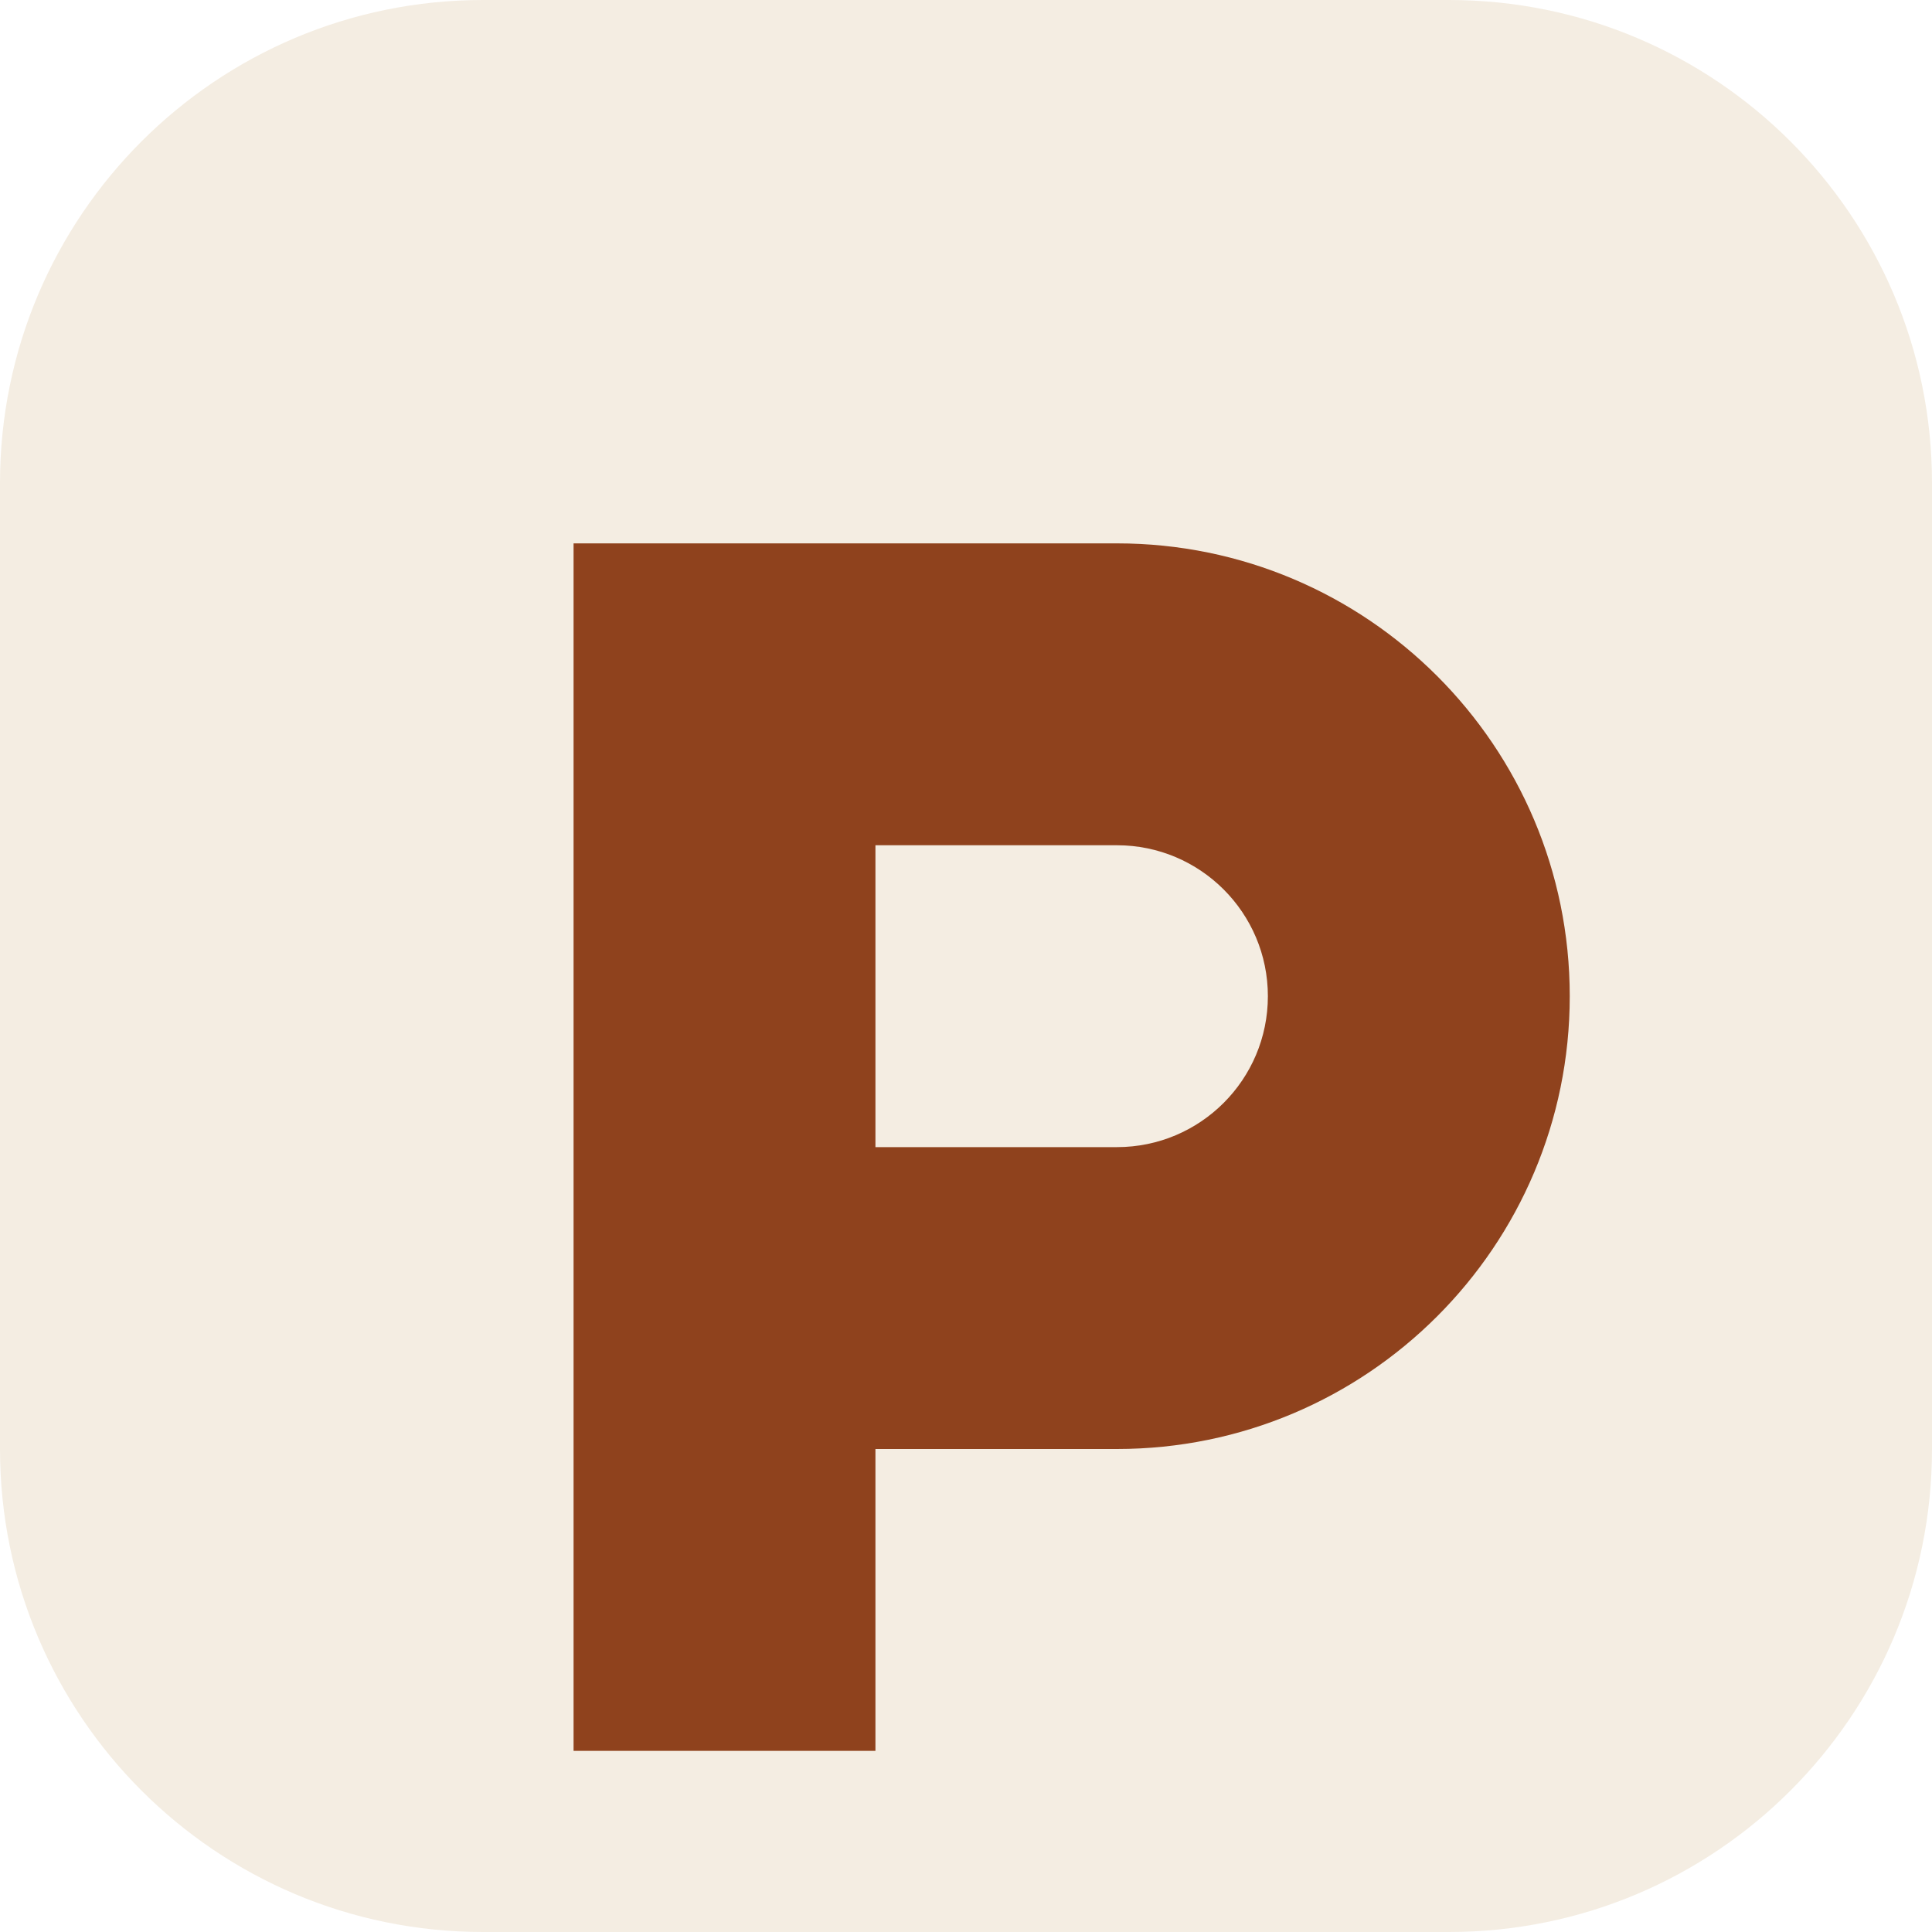
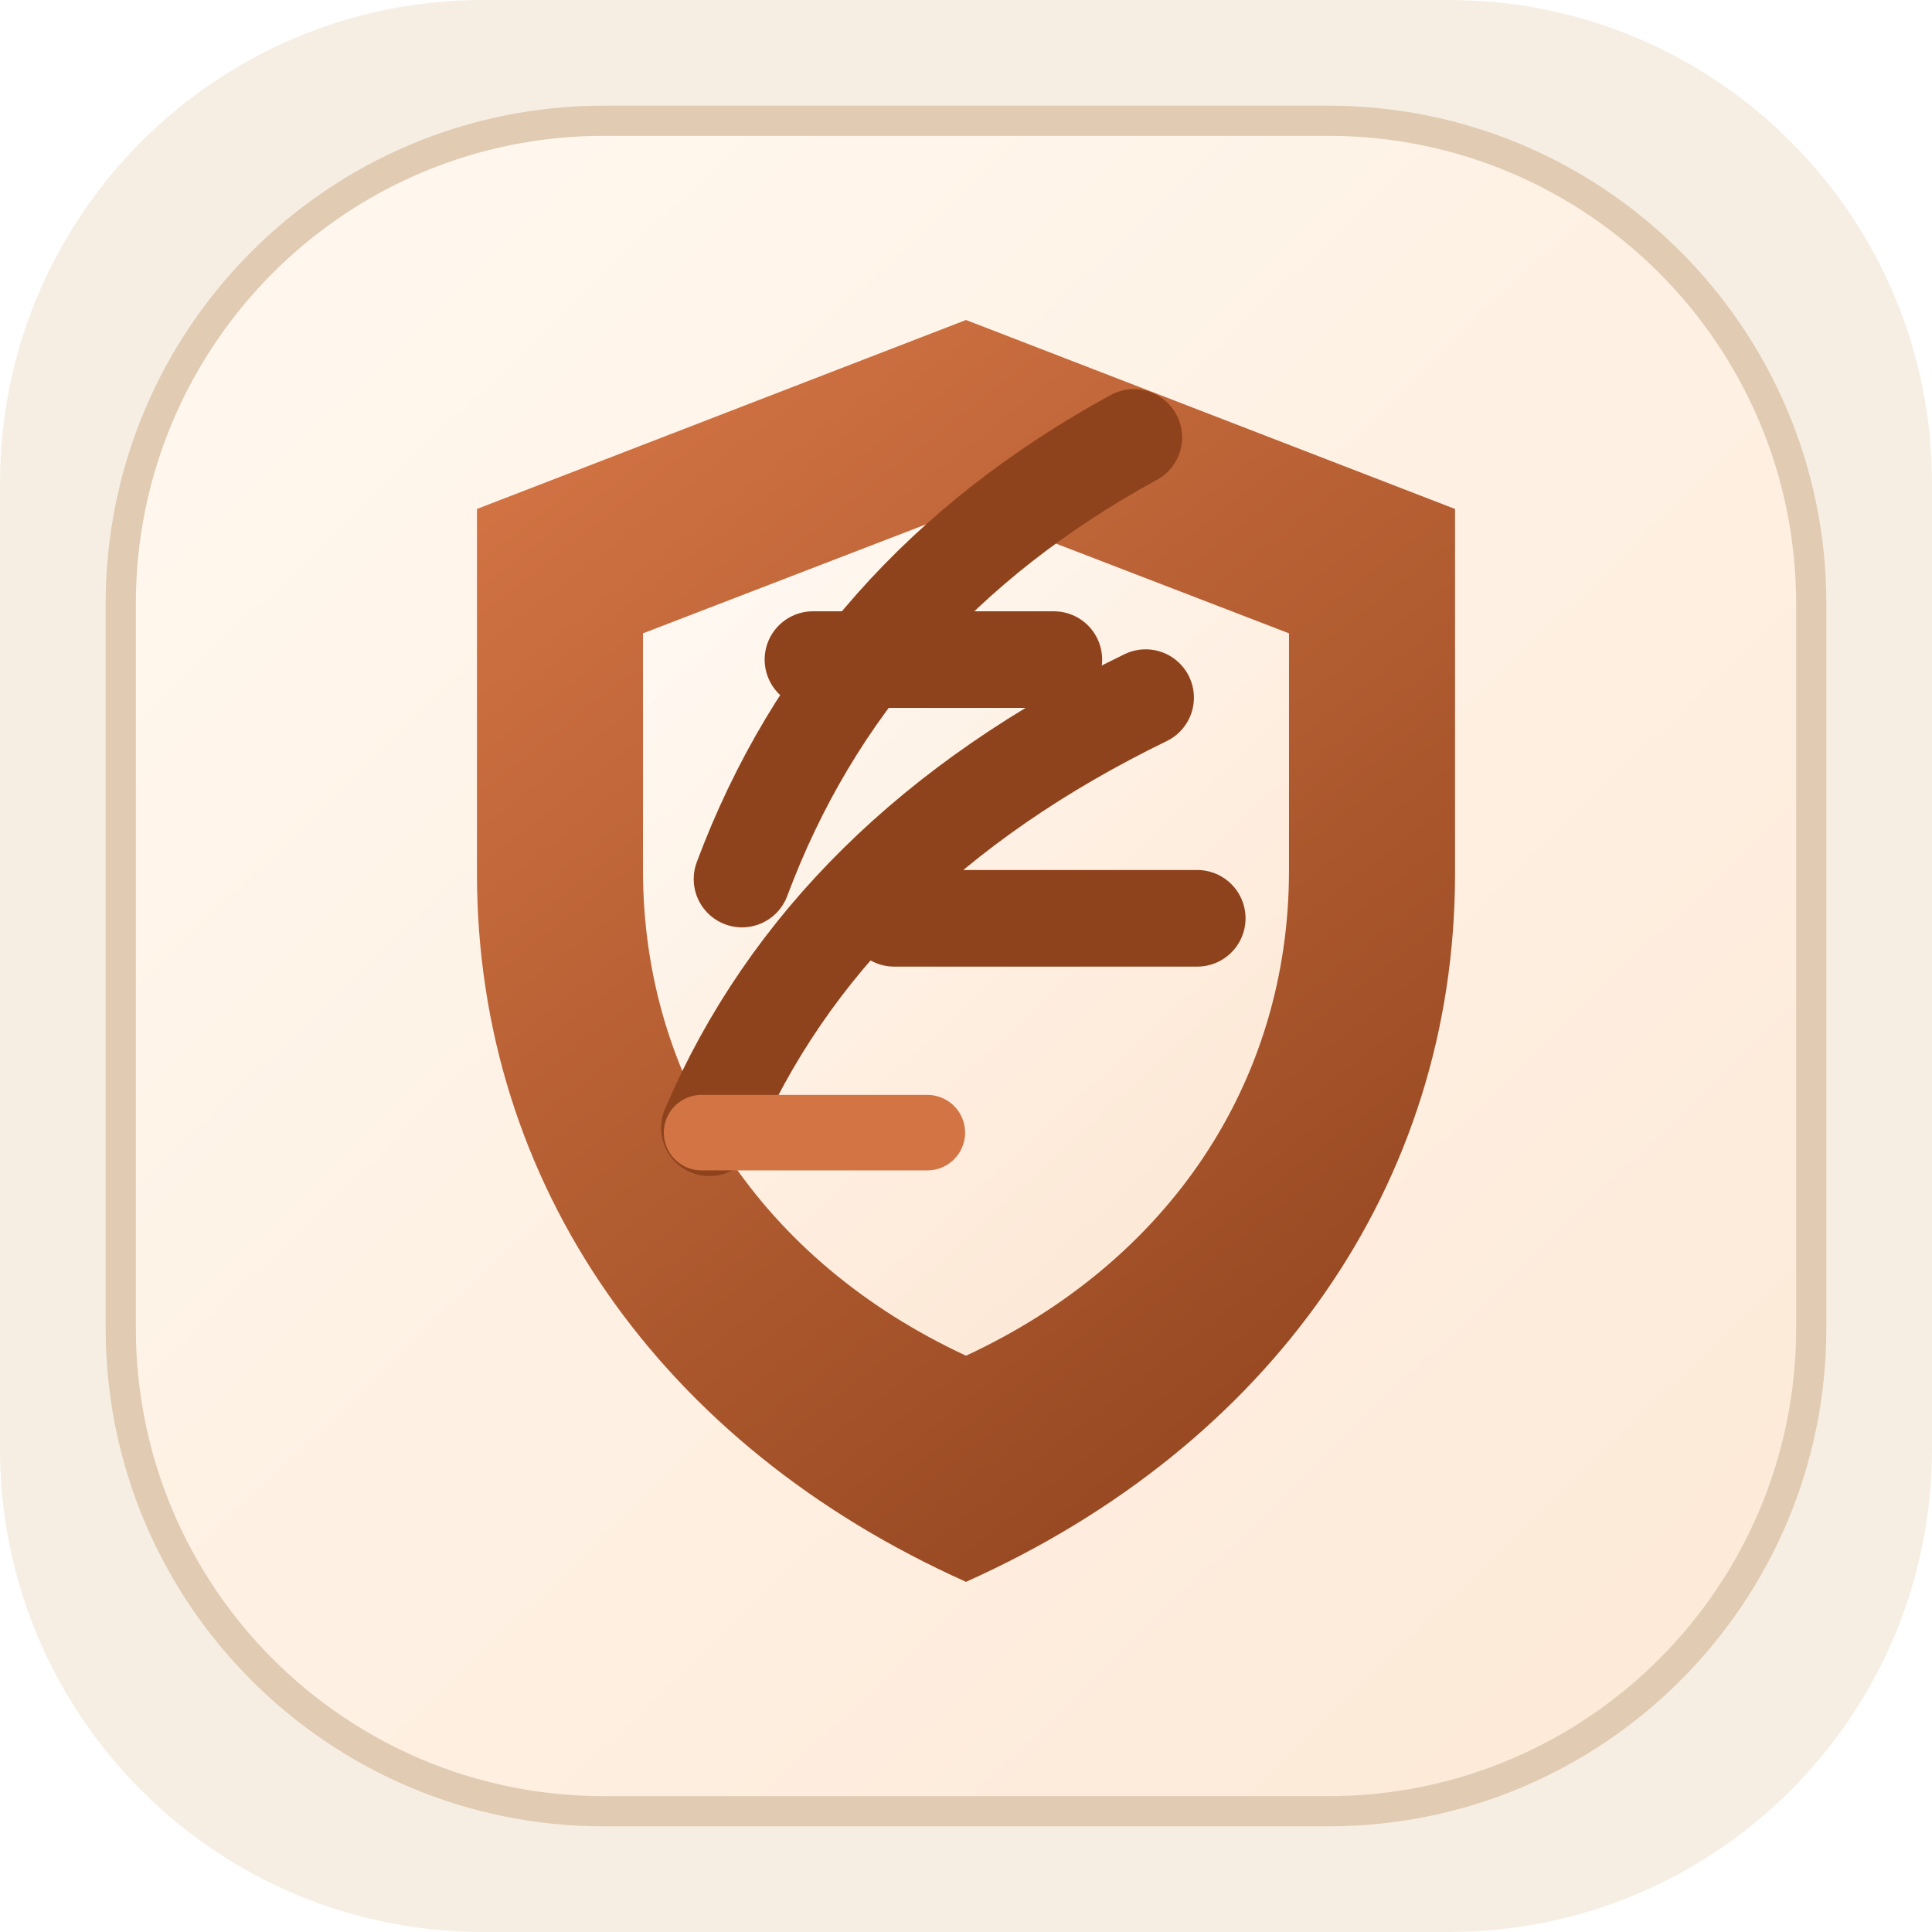
- <svg xmlns="http://www.w3.org/2000/svg" viewBox="0 0 64 64">
-   <rect width="64" height="64" rx="16" fill="#f4ede2" />
-   <path d="M19 18h18c8.284 0 15 6.716 15 15s-6.716 15-15 15H29v10h-10V18Zm10 10v10h8c2.761 0 5-2.239 5-5s-2.239-5-5-5h-8Z" fill="#8f421d" />
+ <svg xmlns="http://www.w3.org/2000/svg" viewBox="0 0 64 64" fill="none">
+   <rect width="64" height="64" rx="16" fill="#f6eee3" />
+   <rect x="4" y="4" width="56" height="56" rx="16" fill="url(#tile)" stroke="#e1cbb2" />
+   <path d="M32 10.6 48.2 16.86v12.08c0 10.31-6.13 18.95-16.2 23.46-10.07-4.51-16.2-13.15-16.2-23.46V16.86L32 10.6Z" fill="url(#shield)" />
+   <path d="M32 16.86 42.7 20.98v7.85c0 7.01-3.97 12.95-10.7 16.08-6.73-3.13-10.7-9.07-10.7-16.08v-7.85L32 16.86Z" fill="url(#core)" />
+   <path d="M24.58 29.12c2.36-6.32 6.68-11.19 12.98-14.63M26.93 21.85h7.98M23.5 37.36c2.6-6.08 7.42-10.83 14.45-14.25M29.62 30.42h10.04" stroke="#8f431d" stroke-width="3.2" stroke-linecap="round" stroke-linejoin="round" />
+   <path d="M23.24 37.52h7.48" stroke="#d37444" stroke-width="2.5" stroke-linecap="round" />
+   <defs>
+     <linearGradient id="tile" x1="8" y1="6" x2="58" y2="58" gradientUnits="userSpaceOnUse">
+       <stop stop-color="#fff8ef" />
+       <stop offset="1" stop-color="#fde9d7" />
+     </linearGradient>
+     <linearGradient id="shield" x1="18" y1="13" x2="47" y2="50" gradientUnits="userSpaceOnUse">
+       <stop stop-color="#d37444" />
+       <stop offset="1" stop-color="#8f431d" />
+     </linearGradient>
+     <linearGradient id="core" x1="21" y1="18" x2="43" y2="42" gradientUnits="userSpaceOnUse">
+       <stop stop-color="#fffaf4" />
+       <stop offset="1" stop-color="#fde6d2" />
+     </linearGradient>
+   </defs>
</svg>
